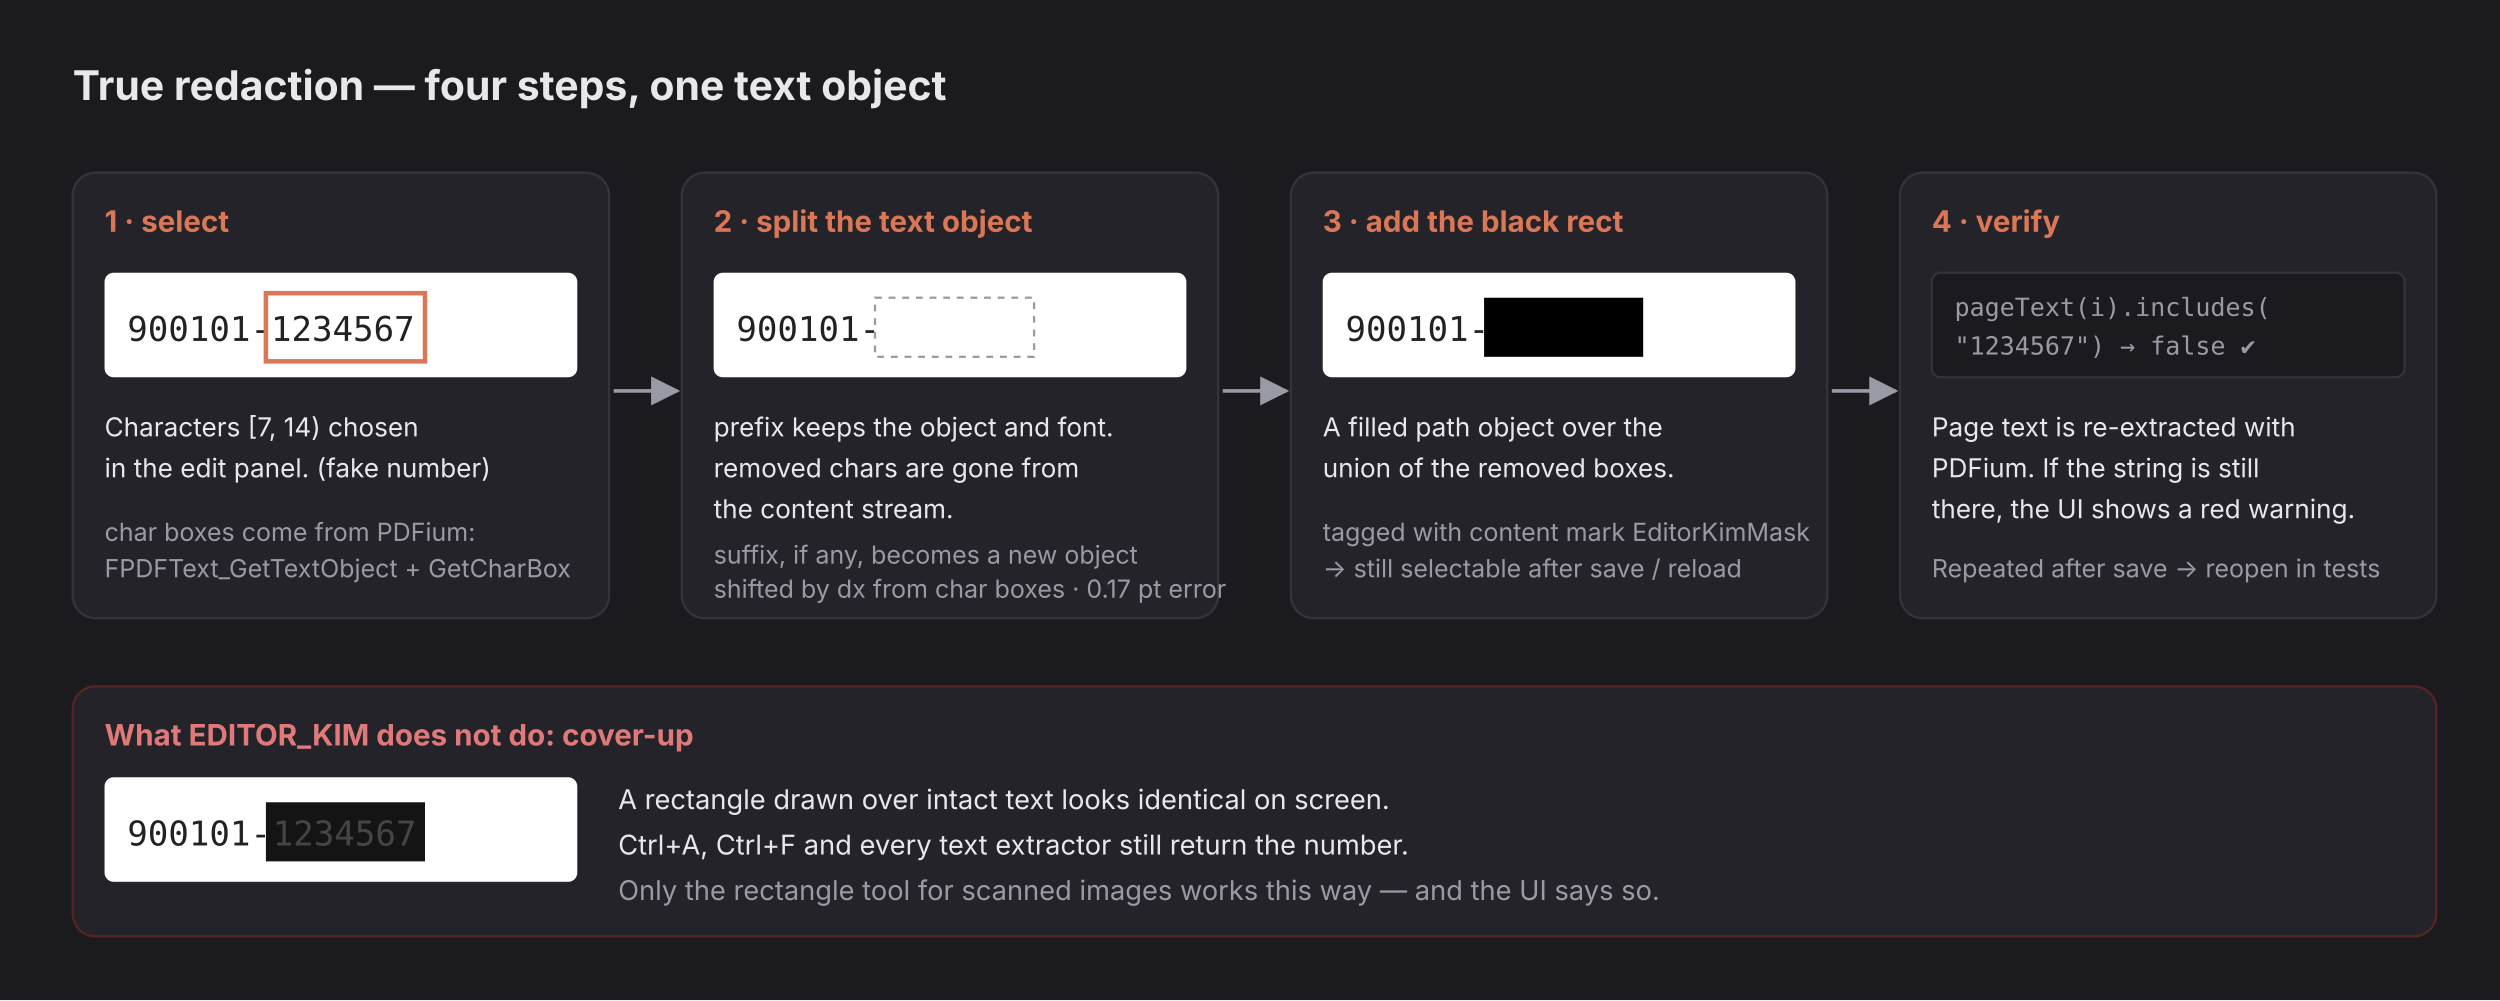
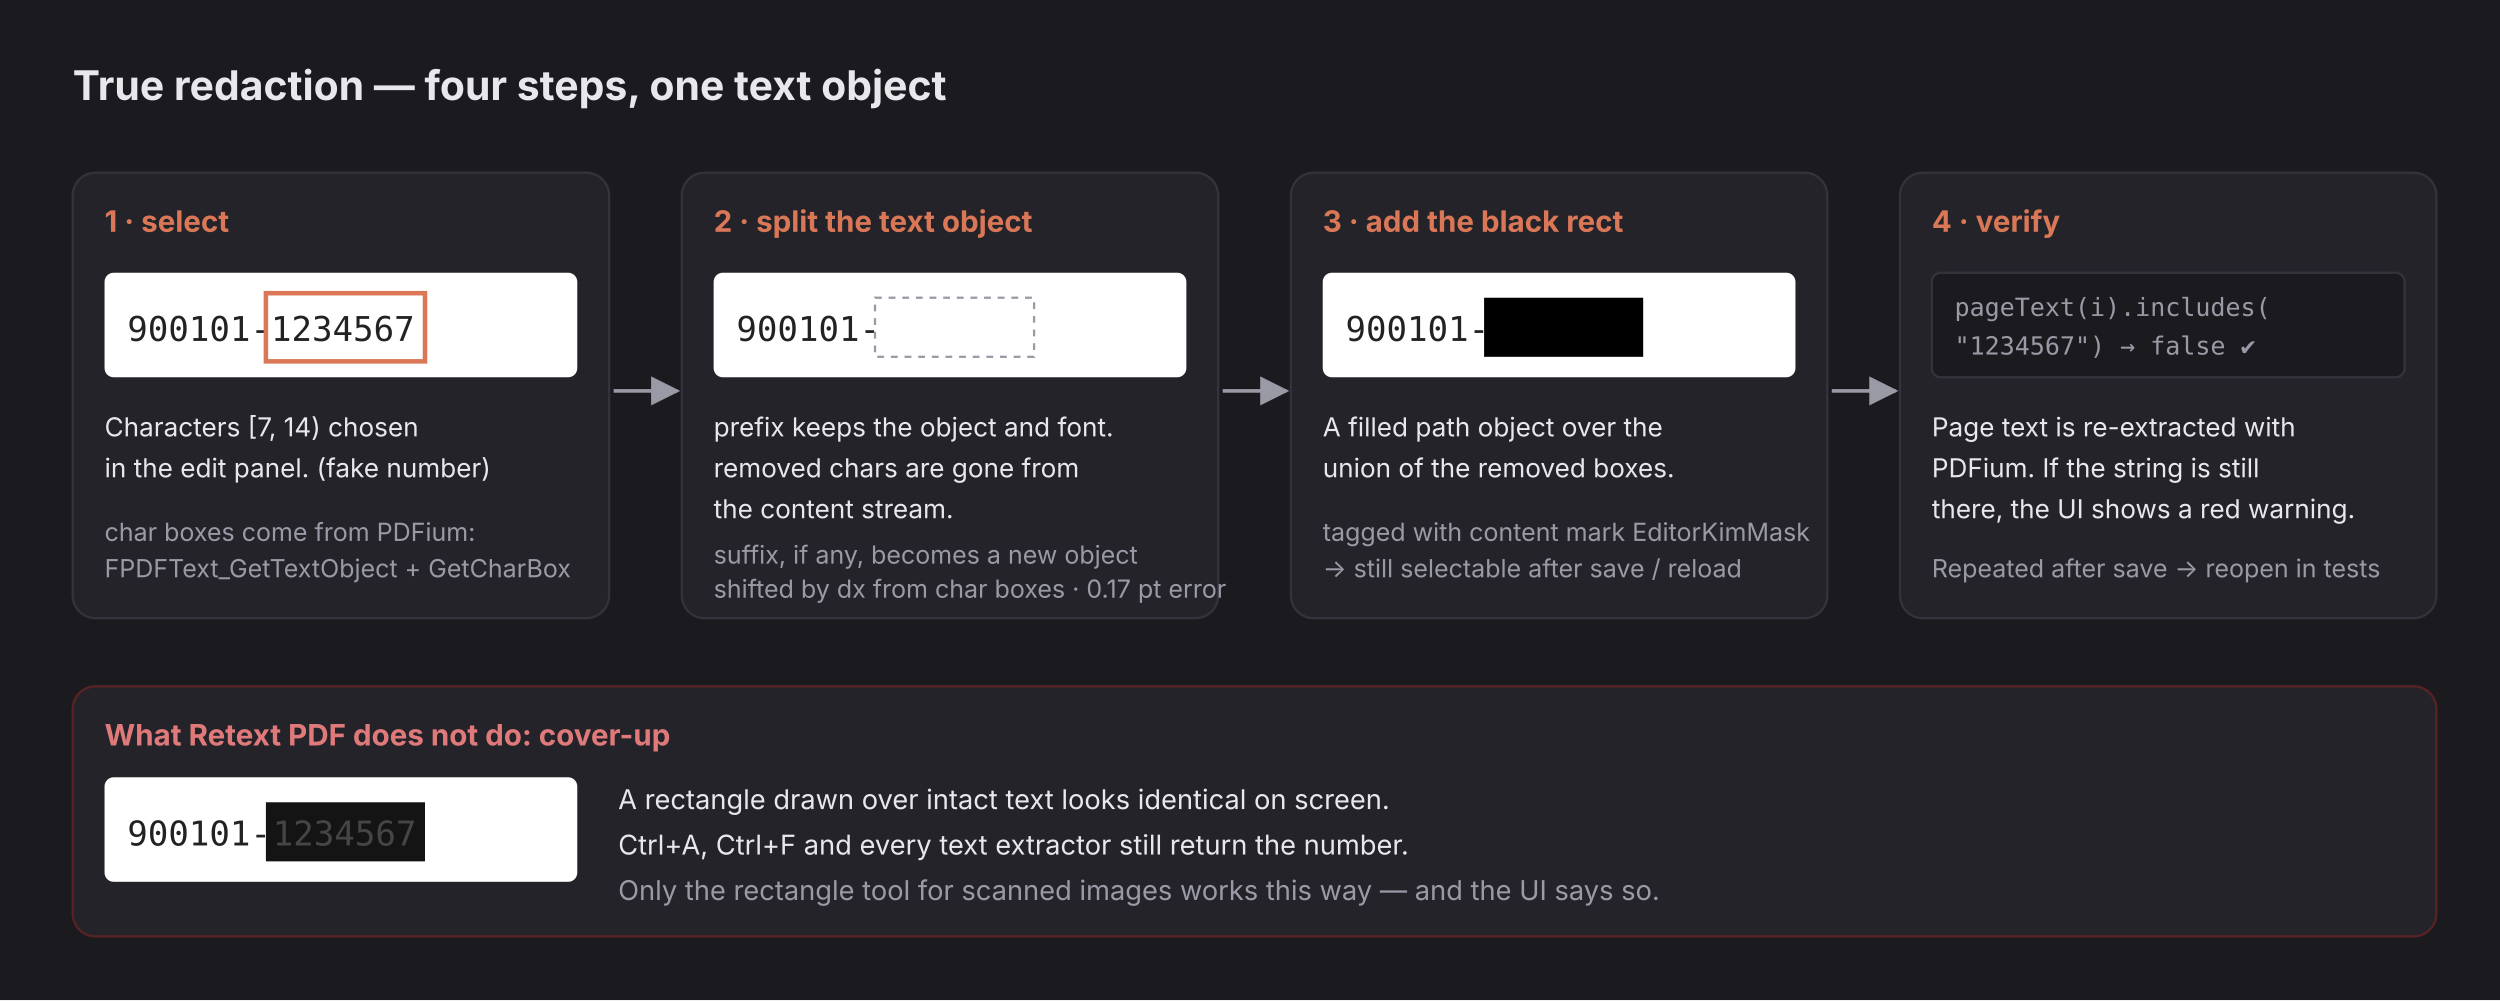
<svg xmlns="http://www.w3.org/2000/svg" width="1100" height="440" viewBox="0 0 1100 440" font-family="system-ui, -apple-system, 'Segoe UI', 'Malgun Gothic', sans-serif">
  <defs>
    <marker id="a" viewBox="0 0 10 10" refX="9" refY="5" markerWidth="8" markerHeight="8" orient="auto">
      <path d="M0 0 L10 5 L0 10 z" fill="#9a9aa6" />
    </marker>
  </defs>
  <rect width="1100" height="440" fill="#1b1b1f" />
  <text x="32" y="44" font-size="18" font-weight="700" fill="#e8e8ec">True redaction — four steps, one text object</text>
  <g transform="translate(32 76)">
    <rect width="236" height="196" rx="10" fill="#232329" stroke="#33333b" />
    <text x="14" y="26" font-size="13" font-weight="700" fill="#d97757">1 · select</text>
    <rect x="14" y="44" width="208" height="46" rx="4" fill="#fff" />
    <text x="24" y="74" font-size="15" fill="#222" font-family="Consolas, monospace" xml:space="preserve">900101-1234567</text>
    <rect x="85" y="53" width="70" height="30" fill="none" stroke="#d97757" stroke-width="2" />
    <text x="14" y="116" font-size="11.5" fill="#e8e8ec">Characters [7, 14) chosen</text>
    <text x="14" y="134" font-size="11.5" fill="#e8e8ec">in the edit panel. (fake number)</text>
    <text x="14" y="162" font-size="11" fill="#9a9aa6">char boxes come from PDFium:</text>
    <text x="14" y="178" font-size="11" fill="#9a9aa6">FPDFText_GetTextObject + GetCharBox</text>
  </g>
  <g transform="translate(300 76)">
    <rect width="236" height="196" rx="10" fill="#232329" stroke="#33333b" />
    <text x="14" y="26" font-size="13" font-weight="700" fill="#d97757">2 · split the text object</text>
    <rect x="14" y="44" width="208" height="46" rx="4" fill="#fff" />
    <text x="24" y="74" font-size="15" fill="#222" font-family="Consolas, monospace">900101-</text>
    <rect x="85" y="55" width="70" height="26" fill="none" stroke="#9a9aa6" stroke-dasharray="3 3" />
    <text x="14" y="116" font-size="11.5" fill="#e8e8ec">prefix keeps the object and font.</text>
    <text x="14" y="134" font-size="11.5" fill="#e8e8ec">removed chars are gone from</text>
    <text x="14" y="152" font-size="11.5" fill="#e8e8ec">the content stream.</text>
    <text x="14" y="172" font-size="11" fill="#9a9aa6">suffix, if any, becomes a new object</text>
    <text x="14" y="187" font-size="11" fill="#9a9aa6">shifted by dx from char boxes · 0.17 pt error</text>
  </g>
  <g transform="translate(568 76)">
    <rect width="236" height="196" rx="10" fill="#232329" stroke="#33333b" />
    <text x="14" y="26" font-size="13" font-weight="700" fill="#d97757">3 · add the black rect</text>
    <rect x="14" y="44" width="208" height="46" rx="4" fill="#fff" />
    <text x="24" y="74" font-size="15" fill="#222" font-family="Consolas, monospace">900101-</text>
    <rect x="85" y="55" width="70" height="26" fill="#000" />
    <text x="14" y="116" font-size="11.5" fill="#e8e8ec">A filled path object over the</text>
    <text x="14" y="134" font-size="11.5" fill="#e8e8ec">union of the removed boxes.</text>
    <text x="14" y="162" font-size="11" fill="#9a9aa6">tagged with content mark EditorKimMask</text>
    <text x="14" y="178" font-size="11" fill="#9a9aa6">→ still selectable after save / reload</text>
  </g>
  <g transform="translate(836 76)">
    <rect width="236" height="196" rx="10" fill="#232329" stroke="#33333b" />
    <text x="14" y="26" font-size="13" font-weight="700" fill="#d97757">4 · verify</text>
    <rect x="14" y="44" width="208" height="46" rx="4" fill="#1b1b1f" stroke="#33333b" />
    <text x="24" y="63" font-size="11" fill="#9a9aa6" font-family="Consolas, monospace">pageText(i).includes(</text>
    <text x="24" y="80" font-size="11" fill="#9a9aa6" font-family="Consolas, monospace">  "1234567")  → false ✔</text>
    <text x="14" y="116" font-size="11.5" fill="#e8e8ec">Page text is re-extracted with</text>
    <text x="14" y="134" font-size="11.5" fill="#e8e8ec">PDFium. If the string is still</text>
    <text x="14" y="152" font-size="11.5" fill="#e8e8ec">there, the UI shows a red warning.</text>
    <text x="14" y="178" font-size="11" fill="#9a9aa6">Repeated after save → reopen in tests</text>
  </g>
  <g stroke="#9a9aa6" stroke-width="1.6" marker-end="url(#a)">
    <line x1="270" y1="172" x2="298" y2="172" />
    <line x1="538" y1="172" x2="566" y2="172" />
    <line x1="806" y1="172" x2="834" y2="172" />
  </g>
  <g transform="translate(32 302)">
    <rect width="1040" height="110" rx="10" fill="#232329" stroke="#5a2323" />
-     <text x="14" y="26" font-size="13" font-weight="700" fill="#e07a7a">What EDITOR_KIM does not do: cover-up</text>
+     <text x="14" y="26" font-size="13" font-weight="700" fill="#e07a7a">What Retext PDF does not do: cover-up</text>
    <rect x="14" y="40" width="208" height="46" rx="4" fill="#fff" />
    <text x="24" y="70" font-size="15" fill="#222" font-family="Consolas, monospace">900101-</text>
    <rect x="85" y="51" width="70" height="26" fill="#000" opacity="0.92" />
    <text x="88" y="70" font-size="15" fill="#666" font-family="Consolas, monospace" opacity="0.6">1234567</text>
    <text x="240" y="54" font-size="12" fill="#e8e8ec">A rectangle drawn over intact text looks identical on screen.</text>
    <text x="240" y="74" font-size="12" fill="#e8e8ec">Ctrl+A, Ctrl+F and every text extractor still return the number.</text>
    <text x="240" y="94" font-size="12" fill="#9a9aa6">Only the rectangle tool for scanned images works this way — and the UI says so.</text>
  </g>
</svg>
